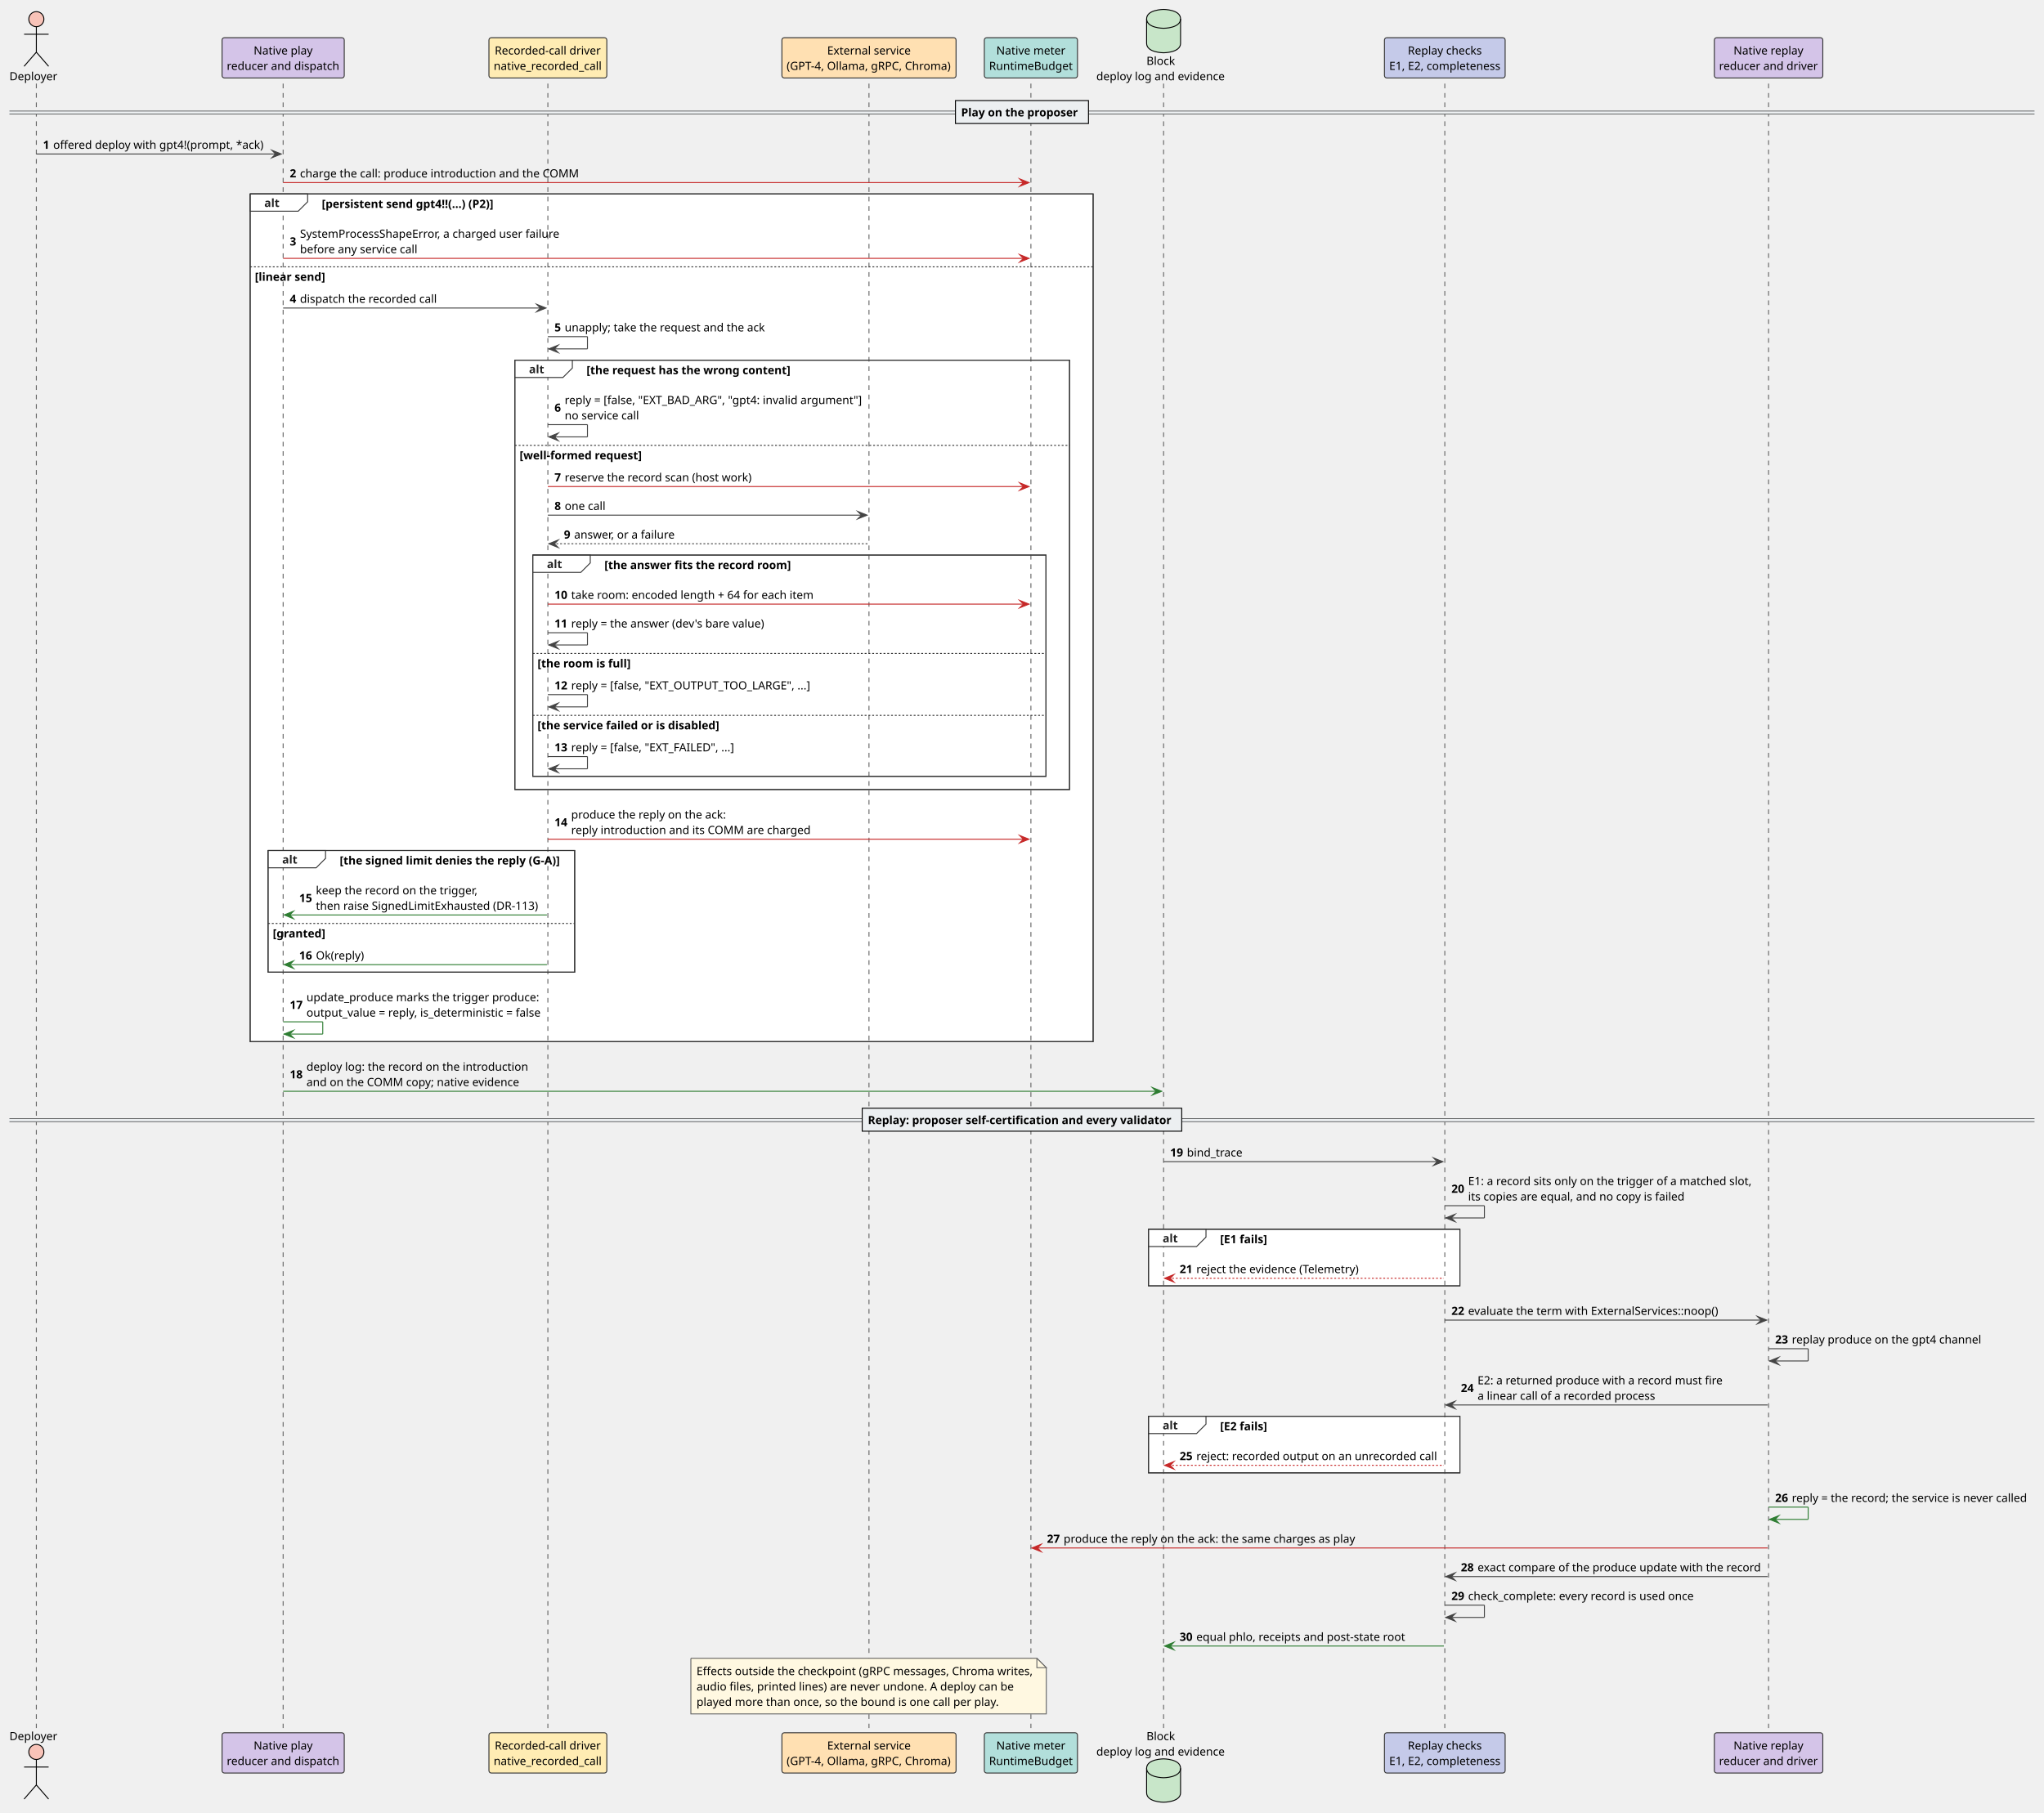
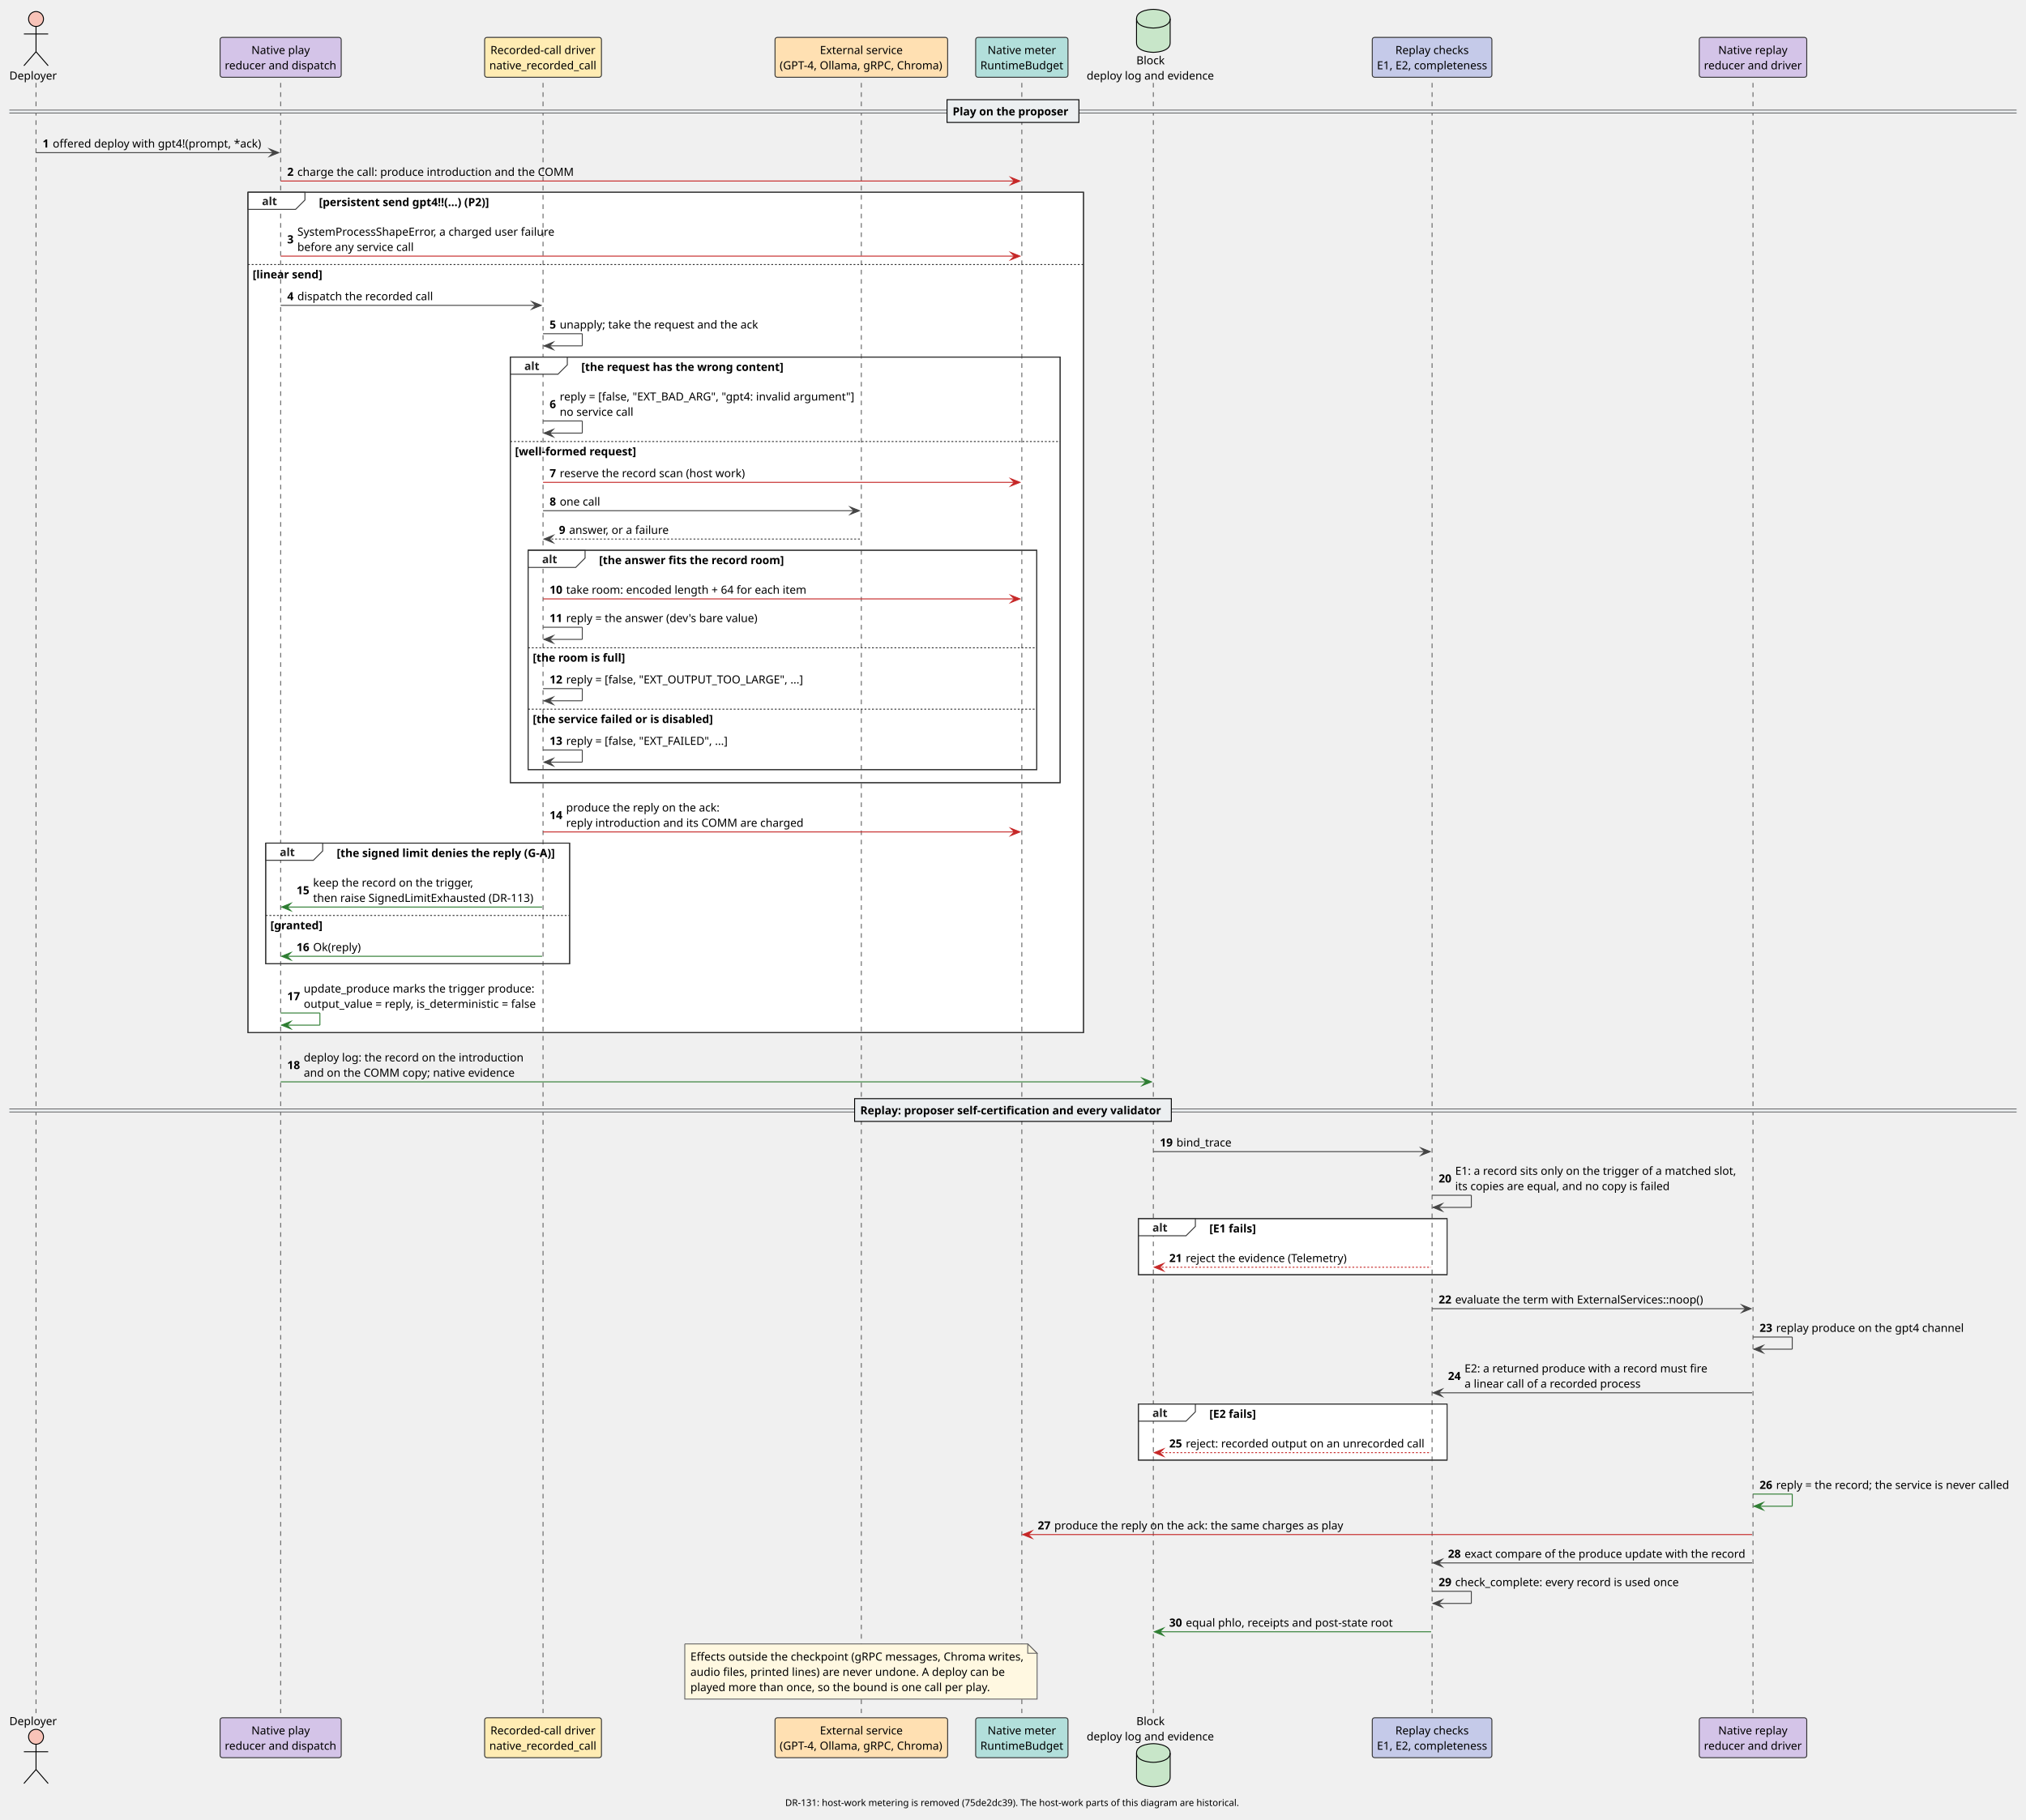
- <svg xmlns="http://www.w3.org/2000/svg" version="1.1" data-diagram-type="SEQUENCE" style="width:2168px;height:1923px;background:#FFFFFF;" width="2168px" height="1923px" viewBox="0 0 2168 1923" zoomAndPan="magnify" preserveAspectRatio="none" contentStyleType="text/css">
+ <svg xmlns="http://www.w3.org/2000/svg" version="1.1" data-diagram-type="SEQUENCE" style="width:2168px;height:1947px;background:#FFFFFF;" width="2168px" height="1947px" viewBox="0 0 2168 1947" zoomAndPan="magnify" preserveAspectRatio="none" contentStyleType="text/css">
  <defs />
  <g font-family="sans-serif" lengthAdjust="spacing">
    <rect x="265.328" y="205.721" width="894.113" height="899.356" fill="#FFF" style="stroke:#FFF;stroke-width:1;" />
    <rect x="265.328" y="205.721" width="894.113" height="899.356" fill="none" style="stroke:#333;stroke-width:1;" />
    <rect x="546.106" y="382.129" width="588.335" height="455.506" fill="#FFF" style="stroke:#FFF;stroke-width:1;" />
    <rect x="546.106" y="382.129" width="588.335" height="455.506" fill="none" style="stroke:#333;stroke-width:1;" />
    <rect x="565.106" y="588.882" width="544.335" height="234.753" fill="#FFF" style="stroke:#FFF;stroke-width:1;" />
    <rect x="565.106" y="588.882" width="544.335" height="234.753" fill="none" style="stroke:#333;stroke-width:1;" />
    <rect x="284.328" y="902.323" width="325.218" height="129.065" fill="#FFF" style="stroke:#FFF;stroke-width:1;" />
    <rect x="284.328" y="902.323" width="325.218" height="129.065" fill="none" style="stroke:#333;stroke-width:1;" />
    <rect x="1218.176" y="1304.141" width="330.278" height="60.032" fill="#FFF" style="stroke:#FFF;stroke-width:1;" />
    <rect x="1218.176" y="1304.141" width="330.278" height="60.032" fill="none" style="stroke:#333;stroke-width:1;" />
    <rect x="1218.176" y="1502.55" width="330.278" height="60.032" fill="#FFF" style="stroke:#FFF;stroke-width:1;" />
    <rect x="1218.176" y="1502.55" width="330.278" height="60.032" fill="none" style="stroke:#333;stroke-width:1;" />
    <g>
      <rect x="35.054" y="88.688" width="8" height="1744.647" fill="#000" fill-opacity="0" />
      <line x1="38.554" y1="88.688" x2="38.554" y2="1833.335" style="stroke:#666;stroke-width:1;stroke-dasharray:5,5;" />
    </g>
    <g>
      <rect x="296.828" y="88.688" width="8" height="1744.647" fill="#000" fill-opacity="0" />
      <line x1="300.328" y1="88.688" x2="300.328" y2="1833.335" style="stroke:#666;stroke-width:1;stroke-dasharray:5,5;" />
    </g>
    <g>
      <rect x="577.606" y="88.688" width="8" height="1744.647" fill="#000" fill-opacity="0" />
      <line x1="581.106" y1="88.688" x2="581.106" y2="1833.335" style="stroke:#666;stroke-width:1;stroke-dasharray:5,5;" />
    </g>
    <g>
      <rect x="918.192" y="88.688" width="8" height="1744.647" fill="#000" fill-opacity="0" />
      <line x1="921.692" y1="88.688" x2="921.692" y2="1833.335" style="stroke:#666;stroke-width:1;stroke-dasharray:5,5;" />
    </g>
    <g>
      <rect x="1089.941" y="88.688" width="8" height="1744.647" fill="#000" fill-opacity="0" />
      <line x1="1093.441" y1="88.688" x2="1093.441" y2="1833.335" style="stroke:#666;stroke-width:1;stroke-dasharray:5,5;" />
    </g>
    <g>
      <rect x="1230.676" y="88.688" width="8" height="1744.647" fill="#000" fill-opacity="0" />
      <line x1="1234.176" y1="88.688" x2="1234.176" y2="1833.335" style="stroke:#666;stroke-width:1;stroke-dasharray:5,5;" />
    </g>
    <g>
      <rect x="1528.954" y="88.688" width="8" height="1744.647" fill="#000" fill-opacity="0" />
      <line x1="1532.454" y1="88.688" x2="1532.454" y2="1833.335" style="stroke:#666;stroke-width:1;stroke-dasharray:5,5;" />
    </g>
    <g>
      <rect x="1872.364" y="88.688" width="8" height="1744.647" fill="#000" fill-opacity="0" />
      <line x1="1875.864" y1="88.688" x2="1875.864" y2="1833.335" style="stroke:#666;stroke-width:1;stroke-dasharray:5,5;" />
    </g>
    <text x="10" y="85.172" fill="#000" font-size="12" textLength="51.108" font-family="'sans-serif'">Deployer</text>
    <ellipse cx="38.554" cy="20.344" rx="8" ry="8" fill="#F8C3B8" style="stroke:#000;stroke-width:1;" />
    <path d="M38.554,28.344 L38.554,55.344 M25.554,36.344 L51.554,36.344 M38.554,55.344 L25.554,70.344 M38.554,55.344 L51.554,70.344" style="stroke:#000;stroke-width:1;" fill="none" />
    <rect x="235.519" y="40" width="129.617" height="42.688" fill="#D4C4E8" style="stroke:#333;stroke-width:1;" rx="2.5" ry="2.5" />
    <text x="269.032" y="57.828" fill="#000" font-size="12" textLength="62.592" font-family="'sans-serif'">Native play</text>
    <text x="240.519" y="74.172" fill="#000" font-size="12" textLength="119.617" font-family="'sans-serif'">reducer and dispatch</text>
    <rect x="518.601" y="40" width="125.009" height="42.688" fill="#FFECB3" style="stroke:#333;stroke-width:1;" rx="2.5" ry="2.5" />
    <text x="524.777" y="57.828" fill="#000" font-size="12" textLength="112.657" font-family="'sans-serif'">Recorded-call driver</text>
    <text x="523.601" y="74.172" fill="#000" font-size="12" textLength="115.009" font-family="'sans-serif'">native_recorded_call</text>
    <rect x="829.337" y="40" width="184.709" height="42.688" fill="#FFE0B2" style="stroke:#333;stroke-width:1;" rx="2.5" ry="2.5" />
    <text x="877.376" y="57.828" fill="#000" font-size="12" textLength="88.633" font-family="'sans-serif'">External service</text>
    <text x="834.337" y="74.172" fill="#000" font-size="12" textLength="174.709" font-family="'sans-serif'">(GPT-4, Ollama, gRPC, Chroma)</text>
    <rect x="1044.047" y="40" width="98.789" height="42.688" fill="#B2DFDB" style="stroke:#333;stroke-width:1;" rx="2.5" ry="2.5" />
    <text x="1056.787" y="57.828" fill="#000" font-size="12" textLength="73.309" font-family="'sans-serif'">Native meter</text>
    <text x="1049.047" y="74.172" fill="#000" font-size="12" textLength="88.789" font-family="'sans-serif'">RuntimeBudget</text>
    <text x="1216.014" y="68.828" fill="#000" font-size="12" textLength="30.324" font-family="'sans-serif'">Block</text>
    <text x="1162.835" y="85.172" fill="#000" font-size="12" textLength="136.681" font-family="'sans-serif'">deploy log and evidence</text>
    <path d="M1216.176,20 C1216.176,10 1234.176,10 1234.176,10 C1234.176,10 1252.176,10 1252.176,20 L1252.176,46 C1252.176,56 1234.176,56 1234.176,56 C1234.176,56 1216.176,56 1216.176,46 L1216.176,20" style="stroke:#000;stroke-width:1;" fill="#C8E6C9" />
    <path d="M1216.176,20 C1216.176,30 1234.176,30 1234.176,30 C1234.176,30 1252.176,30 1252.176,20" style="stroke:#000;stroke-width:1;" fill="none" />
    <rect x="1468.449" y="40" width="128.009" height="42.688" fill="#C5CAE9" style="stroke:#333;stroke-width:1;" rx="2.5" ry="2.5" />
    <text x="1493.183" y="57.828" fill="#000" font-size="12" textLength="78.541" font-family="'sans-serif'">Replay checks</text>
    <text x="1473.449" y="74.172" fill="#000" font-size="12" textLength="118.009" font-family="'sans-serif'">E1, E2, completeness</text>
    <rect x="1818.352" y="40" width="115.025" height="42.688" fill="#D4C4E8" style="stroke:#333;stroke-width:1;" rx="2.5" ry="2.5" />
    <text x="1838.706" y="57.828" fill="#000" font-size="12" textLength="74.317" font-family="'sans-serif'">Native replay</text>
    <text x="1823.352" y="74.172" fill="#000" font-size="12" textLength="105.025" font-family="'sans-serif'">reducer and driver</text>
    <text x="10" y="1846.163" fill="#000" font-size="12" textLength="51.108" font-family="'sans-serif'">Deployer</text>
    <ellipse cx="38.554" cy="1858.679" rx="8" ry="8" fill="#F8C3B8" style="stroke:#000;stroke-width:1;" />
    <path d="M38.554,1866.679 L38.554,1893.679 M25.554,1874.679 L51.554,1874.679 M38.554,1893.679 L25.554,1908.679 M38.554,1893.679 L51.554,1908.679" style="stroke:#000;stroke-width:1;" fill="none" />
    <rect x="235.519" y="1838.335" width="129.617" height="42.688" fill="#D4C4E8" style="stroke:#333;stroke-width:1;" rx="2.5" ry="2.5" />
    <text x="269.032" y="1856.163" fill="#000" font-size="12" textLength="62.592" font-family="'sans-serif'">Native play</text>
    <text x="240.519" y="1872.507" fill="#000" font-size="12" textLength="119.617" font-family="'sans-serif'">reducer and dispatch</text>
    <rect x="518.601" y="1838.335" width="125.009" height="42.688" fill="#FFECB3" style="stroke:#333;stroke-width:1;" rx="2.5" ry="2.5" />
    <text x="524.777" y="1856.163" fill="#000" font-size="12" textLength="112.657" font-family="'sans-serif'">Recorded-call driver</text>
    <text x="523.601" y="1872.507" fill="#000" font-size="12" textLength="115.009" font-family="'sans-serif'">native_recorded_call</text>
    <rect x="829.337" y="1838.335" width="184.709" height="42.688" fill="#FFE0B2" style="stroke:#333;stroke-width:1;" rx="2.5" ry="2.5" />
    <text x="877.376" y="1856.163" fill="#000" font-size="12" textLength="88.633" font-family="'sans-serif'">External service</text>
    <text x="834.337" y="1872.507" fill="#000" font-size="12" textLength="174.709" font-family="'sans-serif'">(GPT-4, Ollama, gRPC, Chroma)</text>
    <rect x="1044.047" y="1838.335" width="98.789" height="42.688" fill="#B2DFDB" style="stroke:#333;stroke-width:1;" rx="2.5" ry="2.5" />
    <text x="1056.787" y="1856.163" fill="#000" font-size="12" textLength="73.309" font-family="'sans-serif'">Native meter</text>
    <text x="1049.047" y="1872.507" fill="#000" font-size="12" textLength="88.789" font-family="'sans-serif'">RuntimeBudget</text>
    <text x="1216.014" y="1846.163" fill="#000" font-size="12" textLength="30.324" font-family="'sans-serif'">Block</text>
    <text x="1162.835" y="1862.507" fill="#000" font-size="12" textLength="136.681" font-family="'sans-serif'">deploy log and evidence</text>
    <path d="M1216.176,1876.023 C1216.176,1866.023 1234.176,1866.023 1234.176,1866.023 C1234.176,1866.023 1252.176,1866.023 1252.176,1876.023 L1252.176,1902.023 C1252.176,1912.023 1234.176,1912.023 1234.176,1912.023 C1234.176,1912.023 1216.176,1912.023 1216.176,1902.023 L1216.176,1876.023" style="stroke:#000;stroke-width:1;" fill="#C8E6C9" />
    <path d="M1216.176,1876.023 C1216.176,1886.023 1234.176,1886.023 1234.176,1886.023 C1234.176,1886.023 1252.176,1886.023 1252.176,1876.023" style="stroke:#000;stroke-width:1;" fill="none" />
    <rect x="1468.449" y="1838.335" width="128.009" height="42.688" fill="#C5CAE9" style="stroke:#333;stroke-width:1;" rx="2.5" ry="2.5" />
    <text x="1493.183" y="1856.163" fill="#000" font-size="12" textLength="78.541" font-family="'sans-serif'">Replay checks</text>
    <text x="1473.449" y="1872.507" fill="#000" font-size="12" textLength="118.009" font-family="'sans-serif'">E1, E2, completeness</text>
    <rect x="1818.352" y="1838.335" width="115.025" height="42.688" fill="#D4C4E8" style="stroke:#333;stroke-width:1;" rx="2.5" ry="2.5" />
    <text x="1838.706" y="1856.163" fill="#000" font-size="12" textLength="74.317" font-family="'sans-serif'">Native replay</text>
    <text x="1823.352" y="1872.507" fill="#000" font-size="12" textLength="105.025" font-family="'sans-serif'">reducer and driver</text>
    <rect x="10" y="117.86" width="2147.938" height="3" fill="#ECEFF1" style="stroke:#ECEFF1;stroke-width:1;" />
    <line x1="10" y1="117.86" x2="2157.938" y2="117.86" style="stroke:#000;stroke-width:0.5;" />
    <line x1="10" y1="120.86" x2="2157.938" y2="120.86" style="stroke:#000;stroke-width:0.5;" />
    <rect x="1013.416" y="106.688" width="141.105" height="24.344" fill="#ECEFF1" style="stroke:#000;stroke-width:1;" />
    <text x="1019.416" y="123.516" fill="#000" font-size="12" textLength="123.985" font-weight="700" font-family="'sans-serif'">Play on the proposer</text>
    <polygon points="288.328,159.376,298.328,163.376,288.328,167.376,292.328,163.376" fill="#444" style="stroke:#444;stroke-width:1;stroke-linejoin:miter;stroke-miterlimit:10;" />
    <line x1="38.554" y1="163.376" x2="294.328" y2="163.376" style="stroke:#444;stroke-width:1;" />
    <text x="45.554" y="157.86" fill="#000" font-size="12" font-weight="700" font-family="'sans-serif'">1</text>
    <text x="56.418" y="157.86" fill="#000" font-size="12" textLength="226.91" font-family="'sans-serif'">offered deploy with  gpt4!(prompt, *ack)</text>
    <polygon points="1081.441,189.721,1091.441,193.721,1081.441,197.721,1085.441,193.721" fill="#C62828" style="stroke:#C62828;stroke-width:1;stroke-linejoin:miter;stroke-miterlimit:10;" />
    <line x1="300.328" y1="193.721" x2="1087.441" y2="193.721" style="stroke:#C62828;stroke-width:1;" />
    <text x="307.328" y="188.205" fill="#000" font-size="12" font-weight="700" font-family="'sans-serif'">2</text>
    <text x="318.192" y="188.205" fill="#000" font-size="12" textLength="296.678" font-family="'sans-serif'">charge the call: produce introduction and the COMM</text>
    <path d="M265.328,205.721 L326.3,205.721 L326.3,214.065 L316.3,224.065 L265.328,224.065 L265.328,205.721" style="stroke:#333;stroke-width:1;" fill="#FFF" />
    <rect x="265.328" y="205.721" width="894.113" height="899.356" fill="none" style="stroke:#333;stroke-width:1;" />
    <text x="280.328" y="219.549" fill="#222" font-size="12" textLength="15.972" font-weight="700" font-family="'sans-serif'">alt</text>
    <text x="341.3" y="220.549" fill="#000" font-size="12" textLength="187.957" font-weight="700" font-family="'sans-serif'">[persistent send  gpt4!!(...)  (P2)]</text>
    <polygon points="1081.441,270.097,1091.441,274.097,1081.441,278.097,1085.441,274.097" fill="#C62828" style="stroke:#C62828;stroke-width:1;stroke-linejoin:miter;stroke-miterlimit:10;" />
    <line x1="300.328" y1="274.097" x2="1087.441" y2="274.097" style="stroke:#C62828;stroke-width:1;" />
    <text x="307.328" y="260.409" fill="#000" font-size="12" font-weight="700" font-family="'sans-serif'">3</text>
    <text x="318.192" y="252.237" fill="#000" font-size="12" textLength="277.862" font-family="'sans-serif'">SystemProcessShapeError, a charged user failure</text>
    <text x="318.192" y="268.581" fill="#000" font-size="12" textLength="124.765" font-family="'sans-serif'">before any service call</text>
    <line x1="265.328" y1="283.097" x2="1159.441" y2="283.097" style="stroke:#333;stroke-width:1;stroke-dasharray:2,2;" />
    <text x="270.328" y="297.925" fill="#000" font-size="12" textLength="74.317" font-weight="700" font-family="'sans-serif'">[linear send]</text>
    <polygon points="569.106,322.785,579.106,326.785,569.106,330.785,573.106,326.785" fill="#444" style="stroke:#444;stroke-width:1;stroke-linejoin:miter;stroke-miterlimit:10;" />
    <line x1="300.328" y1="326.785" x2="575.106" y2="326.785" style="stroke:#444;stroke-width:1;" />
    <text x="307.328" y="321.269" fill="#000" font-size="12" font-weight="700" font-family="'sans-serif'">4</text>
    <text x="318.192" y="321.269" fill="#000" font-size="12" textLength="145.633" font-family="'sans-serif'">dispatch the recorded call</text>
    <line x1="581.106" y1="357.129" x2="623.106" y2="357.129" style="stroke:#444;stroke-width:1;" />
    <line x1="623.106" y1="357.129" x2="623.106" y2="370.129" style="stroke:#444;stroke-width:1;" />
    <line x1="582.106" y1="370.129" x2="623.106" y2="370.129" style="stroke:#444;stroke-width:1;" />
    <polygon points="592.106,366.129,582.106,370.129,592.106,374.129,588.106,370.129" fill="#444" style="stroke:#444;stroke-width:1;stroke-linejoin:miter;stroke-miterlimit:10;" />
    <text x="588.106" y="351.613" fill="#000" font-size="12" font-weight="700" font-family="'sans-serif'">5</text>
    <text x="598.97" y="351.613" fill="#000" font-size="12" textLength="212.545" font-family="'sans-serif'">unapply; take the request and the ack</text>
    <path d="M546.106,382.129 L607.078,382.129 L607.078,390.473 L597.078,400.473 L546.106,400.473 L546.106,382.129" style="stroke:#333;stroke-width:1;" fill="#FFF" />
    <rect x="546.106" y="382.129" width="588.335" height="455.506" fill="none" style="stroke:#333;stroke-width:1;" />
    <text x="561.106" y="395.957" fill="#222" font-size="12" textLength="15.972" font-weight="700" font-family="'sans-serif'">alt</text>
    <text x="622.078" y="396.957" fill="#000" font-size="12" textLength="216.602" font-weight="700" font-family="'sans-serif'">[the request has the wrong content]</text>
    <line x1="581.106" y1="450.506" x2="623.106" y2="450.506" style="stroke:#444;stroke-width:1;" />
    <line x1="623.106" y1="450.506" x2="623.106" y2="463.506" style="stroke:#444;stroke-width:1;" />
    <line x1="582.106" y1="463.506" x2="623.106" y2="463.506" style="stroke:#444;stroke-width:1;" />
    <polygon points="592.106,459.506,582.106,463.506,592.106,467.506,588.106,463.506" fill="#444" style="stroke:#444;stroke-width:1;stroke-linejoin:miter;stroke-miterlimit:10;" />
    <text x="588.106" y="436.818" fill="#000" font-size="12" font-weight="700" font-family="'sans-serif'">6</text>
    <text x="598.97" y="428.646" fill="#000" font-size="12" textLength="315.722" font-family="'sans-serif'">reply = [false, "EXT_BAD_ARG", "gpt4: invalid argument"]</text>
    <text x="598.97" y="444.99" fill="#000" font-size="12" textLength="78.793" font-family="'sans-serif'">no service call</text>
    <line x1="546.106" y1="472.506" x2="1134.441" y2="472.506" style="stroke:#333;stroke-width:1;stroke-dasharray:2,2;" />
    <text x="551.106" y="487.334" fill="#000" font-size="12" textLength="129.757" font-weight="700" font-family="'sans-serif'">[well-formed request]</text>
    <polygon points="1081.441,512.194,1091.441,516.194,1081.441,520.194,1085.441,516.194" fill="#C62828" style="stroke:#C62828;stroke-width:1;stroke-linejoin:miter;stroke-miterlimit:10;" />
    <line x1="581.106" y1="516.194" x2="1087.441" y2="516.194" style="stroke:#C62828;stroke-width:1;" />
    <text x="588.106" y="510.678" fill="#000" font-size="12" font-weight="700" font-family="'sans-serif'">7</text>
    <text x="598.97" y="510.678" fill="#000" font-size="12" textLength="198.925" font-family="'sans-serif'">reserve the record scan (host work)</text>
    <polygon points="909.692,542.538,919.692,546.538,909.692,550.538,913.692,546.538" fill="#444" style="stroke:#444;stroke-width:1;stroke-linejoin:miter;stroke-miterlimit:10;" />
    <line x1="581.106" y1="546.538" x2="915.692" y2="546.538" style="stroke:#444;stroke-width:1;" />
    <text x="588.106" y="541.022" fill="#000" font-size="12" font-weight="700" font-family="'sans-serif'">8</text>
    <text x="598.97" y="541.022" fill="#000" font-size="12" textLength="43.248" font-family="'sans-serif'">one call</text>
    <polygon points="592.106,572.882,582.106,576.882,592.106,580.882,588.106,576.882" fill="#444" style="stroke:#444;stroke-width:1;stroke-linejoin:miter;stroke-miterlimit:10;" />
    <line x1="586.106" y1="576.882" x2="920.692" y2="576.882" style="stroke:#444;stroke-width:1;stroke-dasharray:2,2;" />
    <text x="598.106" y="571.366" fill="#000" font-size="12" font-weight="700" font-family="'sans-serif'">9</text>
    <text x="608.97" y="571.366" fill="#000" font-size="12" textLength="108.769" font-family="'sans-serif'">answer, or a failure</text>
    <path d="M565.106,588.882 L626.078,588.882 L626.078,597.226 L616.078,607.226 L565.106,607.226 L565.106,588.882" style="stroke:#333;stroke-width:1;" fill="#FFF" />
    <rect x="565.106" y="588.882" width="544.335" height="234.753" fill="none" style="stroke:#333;stroke-width:1;" />
    <text x="580.106" y="602.71" fill="#222" font-size="12" textLength="15.972" font-weight="700" font-family="'sans-serif'">alt</text>
    <text x="641.078" y="603.71" fill="#000" font-size="12" textLength="198.397" font-weight="700" font-family="'sans-serif'">[the answer fits the record room]</text>
    <polygon points="1081.441,636.915,1091.441,640.915,1081.441,644.915,1085.441,640.915" fill="#C62828" style="stroke:#C62828;stroke-width:1;stroke-linejoin:miter;stroke-miterlimit:10;" />
    <line x1="581.106" y1="640.915" x2="1087.441" y2="640.915" style="stroke:#C62828;stroke-width:1;" />
    <text x="588.106" y="635.399" fill="#000" font-size="12" textLength="13.728" font-weight="700" font-family="'sans-serif'">10</text>
    <text x="605.834" y="635.399" fill="#000" font-size="12" textLength="257.282" font-family="'sans-serif'">take room: encoded length + 64 for each item</text>
    <line x1="581.106" y1="671.259" x2="623.106" y2="671.259" style="stroke:#444;stroke-width:1;" />
    <line x1="623.106" y1="671.259" x2="623.106" y2="684.259" style="stroke:#444;stroke-width:1;" />
    <line x1="582.106" y1="684.259" x2="623.106" y2="684.259" style="stroke:#444;stroke-width:1;" />
    <polygon points="592.106,680.259,582.106,684.259,592.106,688.259,588.106,684.259" fill="#444" style="stroke:#444;stroke-width:1;stroke-linejoin:miter;stroke-miterlimit:10;" />
    <text x="588.106" y="665.743" fill="#000" font-size="12" textLength="13.728" font-weight="700" font-family="'sans-serif'">11</text>
    <text x="605.834" y="665.743" fill="#000" font-size="12" textLength="205.309" font-family="'sans-serif'">reply = the answer (dev's bare value)</text>
    <line x1="565.106" y1="693.259" x2="1109.441" y2="693.259" style="stroke:#333;stroke-width:1;stroke-dasharray:2,2;" />
    <text x="570.106" y="708.087" fill="#000" font-size="12" textLength="98.749" font-weight="700" font-family="'sans-serif'">[the room is full]</text>
    <line x1="581.106" y1="736.947" x2="623.106" y2="736.947" style="stroke:#444;stroke-width:1;" />
    <line x1="623.106" y1="736.947" x2="623.106" y2="749.947" style="stroke:#444;stroke-width:1;" />
    <line x1="582.106" y1="749.947" x2="623.106" y2="749.947" style="stroke:#444;stroke-width:1;" />
    <polygon points="592.106,745.947,582.106,749.947,592.106,753.947,588.106,749.947" fill="#444" style="stroke:#444;stroke-width:1;stroke-linejoin:miter;stroke-miterlimit:10;" />
    <text x="588.106" y="731.431" fill="#000" font-size="12" textLength="13.728" font-weight="700" font-family="'sans-serif'">12</text>
    <text x="605.834" y="731.431" fill="#000" font-size="12" textLength="254.03" font-family="'sans-serif'">reply = [false, "EXT_OUTPUT_TOO_LARGE", ...]</text>
    <line x1="565.106" y1="758.947" x2="1109.441" y2="758.947" style="stroke:#333;stroke-width:1;stroke-dasharray:2,2;" />
    <text x="570.106" y="773.775" fill="#000" font-size="12" textLength="192.577" font-weight="700" font-family="'sans-serif'">[the service failed or is disabled]</text>
    <line x1="581.106" y1="802.635" x2="623.106" y2="802.635" style="stroke:#444;stroke-width:1;" />
    <line x1="623.106" y1="802.635" x2="623.106" y2="815.635" style="stroke:#444;stroke-width:1;" />
    <line x1="582.106" y1="815.635" x2="623.106" y2="815.635" style="stroke:#444;stroke-width:1;" />
    <polygon points="592.106,811.635,582.106,815.635,592.106,819.635,588.106,815.635" fill="#444" style="stroke:#444;stroke-width:1;stroke-linejoin:miter;stroke-miterlimit:10;" />
    <text x="588.106" y="797.119" fill="#000" font-size="12" textLength="13.728" font-weight="700" font-family="'sans-serif'">13</text>
    <text x="605.834" y="797.119" fill="#000" font-size="12" textLength="173.293" font-family="'sans-serif'">reply = [false, "EXT_FAILED", ...]</text>
    <polygon points="1081.441,886.323,1091.441,890.323,1081.441,894.323,1085.441,890.323" fill="#C62828" style="stroke:#C62828;stroke-width:1;stroke-linejoin:miter;stroke-miterlimit:10;" />
    <line x1="581.106" y1="890.323" x2="1087.441" y2="890.323" style="stroke:#C62828;stroke-width:1;" />
    <text x="588.106" y="876.635" fill="#000" font-size="12" textLength="13.728" font-weight="700" font-family="'sans-serif'">14</text>
    <text x="605.834" y="868.463" fill="#000" font-size="12" textLength="164.665" font-family="'sans-serif'">produce the reply on the ack:</text>
    <text x="605.834" y="884.807" fill="#000" font-size="12" textLength="255.038" font-family="'sans-serif'">reply introduction and its COMM are charged</text>
    <path d="M284.328,902.323 L345.3,902.323 L345.3,910.668 L335.3,920.668 L284.328,920.668 L284.328,902.323" style="stroke:#333;stroke-width:1;" fill="#FFF" />
    <rect x="284.328" y="902.323" width="325.218" height="129.065" fill="none" style="stroke:#333;stroke-width:1;" />
    <text x="299.328" y="916.152" fill="#222" font-size="12" textLength="15.972" font-weight="700" font-family="'sans-serif'">alt</text>
    <text x="360.3" y="917.152" fill="#000" font-size="12" textLength="233.246" font-weight="700" font-family="'sans-serif'">[the signed limit denies the reply (G-A)]</text>
    <polygon points="311.328,966.7,301.328,970.7,311.328,974.7,307.328,970.7" fill="#2E7D32" style="stroke:#2E7D32;stroke-width:1;stroke-linejoin:miter;stroke-miterlimit:10;" />
    <line x1="305.328" y1="970.7" x2="580.106" y2="970.7" style="stroke:#2E7D32;stroke-width:1;" />
    <text x="317.328" y="957.012" fill="#000" font-size="12" textLength="13.728" font-weight="700" font-family="'sans-serif'">15</text>
    <text x="335.056" y="948.84" fill="#000" font-size="12" textLength="173.797" font-family="'sans-serif'">keep the record on the trigger,</text>
    <text x="335.056" y="965.184" fill="#000" font-size="12" textLength="235.946" font-family="'sans-serif'">then raise SignedLimitExhausted (DR-113)</text>
    <line x1="284.328" y1="979.7" x2="609.546" y2="979.7" style="stroke:#333;stroke-width:1;stroke-dasharray:2,2;" />
    <text x="289.328" y="994.528" fill="#000" font-size="12" textLength="55.836" font-weight="700" font-family="'sans-serif'">[granted]</text>
    <polygon points="311.328,1019.388,301.328,1023.388,311.328,1027.388,307.328,1023.388" fill="#2E7D32" style="stroke:#2E7D32;stroke-width:1;stroke-linejoin:miter;stroke-miterlimit:10;" />
    <line x1="305.328" y1="1023.388" x2="580.106" y2="1023.388" style="stroke:#2E7D32;stroke-width:1;" />
    <text x="317.328" y="1017.872" fill="#000" font-size="12" textLength="13.728" font-weight="700" font-family="'sans-serif'">16</text>
    <text x="335.056" y="1017.872" fill="#000" font-size="12" textLength="51.3" font-family="'sans-serif'">Ok(reply)</text>
    <line x1="300.328" y1="1084.076" x2="342.328" y2="1084.076" style="stroke:#2E7D32;stroke-width:1;" />
    <line x1="342.328" y1="1084.076" x2="342.328" y2="1097.076" style="stroke:#2E7D32;stroke-width:1;" />
    <line x1="301.328" y1="1097.076" x2="342.328" y2="1097.076" style="stroke:#2E7D32;stroke-width:1;" />
    <polygon points="311.328,1093.076,301.328,1097.076,311.328,1101.076,307.328,1097.076" fill="#2E7D32" style="stroke:#2E7D32;stroke-width:1;stroke-linejoin:miter;stroke-miterlimit:10;" />
    <text x="307.328" y="1070.388" fill="#000" font-size="12" textLength="13.728" font-weight="700" font-family="'sans-serif'">17</text>
    <text x="325.056" y="1062.216" fill="#000" font-size="12" textLength="247.322" font-family="'sans-serif'">update_produce marks the trigger produce:</text>
    <text x="325.056" y="1078.56" fill="#000" font-size="12" textLength="249.05" font-family="'sans-serif'">output_value = reply, is_deterministic = false</text>
    <polygon points="1222.176,1153.765,1232.176,1157.765,1222.176,1161.765,1226.176,1157.765" fill="#2E7D32" style="stroke:#2E7D32;stroke-width:1;stroke-linejoin:miter;stroke-miterlimit:10;" />
    <line x1="300.328" y1="1157.765" x2="1228.176" y2="1157.765" style="stroke:#2E7D32;stroke-width:1;" />
    <text x="307.328" y="1144.076" fill="#000" font-size="12" textLength="13.728" font-weight="700" font-family="'sans-serif'">18</text>
    <text x="325.056" y="1135.904" fill="#000" font-size="12" textLength="236.186" font-family="'sans-serif'">deploy log: the record on the introduction</text>
    <text x="325.056" y="1152.249" fill="#000" font-size="12" textLength="226.394" font-family="'sans-serif'">and on the COMM copy; native evidence</text>
    <rect x="10" y="1186.937" width="2147.938" height="3" fill="#ECEFF1" style="stroke:#ECEFF1;stroke-width:1;" />
    <line x1="10" y1="1186.937" x2="2157.938" y2="1186.937" style="stroke:#000;stroke-width:0.5;" />
    <line x1="10" y1="1189.937" x2="2157.938" y2="1189.937" style="stroke:#000;stroke-width:0.5;" />
    <rect x="914.518" y="1175.765" width="338.902" height="24.344" fill="#ECEFF1" style="stroke:#000;stroke-width:1;" />
    <text x="920.518" y="1192.593" fill="#000" font-size="12" textLength="321.782" font-weight="700" font-family="'sans-serif'">Replay: proposer self-certification and every validator</text>
    <polygon points="1520.454,1228.453,1530.454,1232.453,1520.454,1236.453,1524.454,1232.453" fill="#444" style="stroke:#444;stroke-width:1;stroke-linejoin:miter;stroke-miterlimit:10;" />
    <line x1="1234.176" y1="1232.453" x2="1526.454" y2="1232.453" style="stroke:#444;stroke-width:1;" />
    <text x="1241.176" y="1226.937" fill="#000" font-size="12" textLength="13.728" font-weight="700" font-family="'sans-serif'">19</text>
    <text x="1258.904" y="1226.937" fill="#000" font-size="12" textLength="59.148" font-family="'sans-serif'">bind_trace</text>
    <line x1="1532.454" y1="1279.141" x2="1574.454" y2="1279.141" style="stroke:#444;stroke-width:1;" />
    <line x1="1574.454" y1="1279.141" x2="1574.454" y2="1292.141" style="stroke:#444;stroke-width:1;" />
    <line x1="1533.454" y1="1292.141" x2="1574.454" y2="1292.141" style="stroke:#444;stroke-width:1;" />
    <polygon points="1543.454,1288.141,1533.454,1292.141,1543.454,1296.141,1539.454,1292.141" fill="#444" style="stroke:#444;stroke-width:1;stroke-linejoin:miter;stroke-miterlimit:10;" />
    <text x="1539.454" y="1265.453" fill="#000" font-size="12" textLength="13.728" font-weight="700" font-family="'sans-serif'">20</text>
    <text x="1557.182" y="1257.281" fill="#000" font-size="12" textLength="301.142" font-family="'sans-serif'">E1: a record sits only on the trigger of a matched slot,</text>
    <text x="1557.182" y="1273.625" fill="#000" font-size="12" textLength="229.982" font-family="'sans-serif'">its copies are equal, and no copy is failed</text>
    <path d="M1218.176,1304.141 L1279.148,1304.141 L1279.148,1312.485 L1269.148,1322.485 L1218.176,1322.485 L1218.176,1304.141" style="stroke:#333;stroke-width:1;" fill="#FFF" />
    <rect x="1218.176" y="1304.141" width="330.278" height="60.032" fill="none" style="stroke:#333;stroke-width:1;" />
    <text x="1233.176" y="1317.969" fill="#222" font-size="12" textLength="15.972" font-weight="700" font-family="'sans-serif'">alt</text>
    <text x="1294.148" y="1318.969" fill="#000" font-size="12" textLength="49.668" font-weight="700" font-family="'sans-serif'">[E1 fails]</text>
    <polygon points="1245.176,1352.173,1235.176,1356.173,1245.176,1360.173,1241.176,1356.173" fill="#C62828" style="stroke:#C62828;stroke-width:1;stroke-linejoin:miter;stroke-miterlimit:10;" />
    <line x1="1239.176" y1="1356.173" x2="1531.454" y2="1356.173" style="stroke:#C62828;stroke-width:1;stroke-dasharray:2,2;" />
    <text x="1251.176" y="1350.657" fill="#000" font-size="12" textLength="13.728" font-weight="700" font-family="'sans-serif'">21</text>
    <text x="1268.904" y="1350.657" fill="#000" font-size="12" textLength="173.509" font-family="'sans-serif'">reject the evidence (Telemetry)</text>
    <polygon points="1863.864,1396.517,1873.864,1400.517,1863.864,1404.517,1867.864,1400.517" fill="#444" style="stroke:#444;stroke-width:1;stroke-linejoin:miter;stroke-miterlimit:10;" />
    <line x1="1532.454" y1="1400.517" x2="1869.864" y2="1400.517" style="stroke:#444;stroke-width:1;" />
    <text x="1539.454" y="1395.001" fill="#000" font-size="12" textLength="13.728" font-weight="700" font-family="'sans-serif'">22</text>
    <text x="1557.182" y="1395.001" fill="#000" font-size="12" textLength="265.538" font-family="'sans-serif'">evaluate the term with ExternalServices::noop()</text>
    <line x1="1875.864" y1="1430.862" x2="1917.864" y2="1430.862" style="stroke:#444;stroke-width:1;" />
    <line x1="1917.864" y1="1430.862" x2="1917.864" y2="1443.862" style="stroke:#444;stroke-width:1;" />
    <line x1="1876.864" y1="1443.862" x2="1917.864" y2="1443.862" style="stroke:#444;stroke-width:1;" />
    <polygon points="1886.864,1439.862,1876.864,1443.862,1886.864,1447.862,1882.864,1443.862" fill="#444" style="stroke:#444;stroke-width:1;stroke-linejoin:miter;stroke-miterlimit:10;" />
    <text x="1882.864" y="1425.346" fill="#000" font-size="12" textLength="13.728" font-weight="700" font-family="'sans-serif'">23</text>
    <text x="1900.592" y="1425.346" fill="#000" font-size="12" textLength="201.325" font-family="'sans-serif'">replay produce on the gpt4 channel</text>
    <polygon points="1543.454,1486.55,1533.454,1490.55,1543.454,1494.55,1539.454,1490.55" fill="#444" style="stroke:#444;stroke-width:1;stroke-linejoin:miter;stroke-miterlimit:10;" />
    <line x1="1537.454" y1="1490.55" x2="1874.864" y2="1490.55" style="stroke:#444;stroke-width:1;" />
    <text x="1549.454" y="1476.862" fill="#000" font-size="12" textLength="13.728" font-weight="700" font-family="'sans-serif'">24</text>
    <text x="1567.182" y="1468.69" fill="#000" font-size="12" textLength="261.11" font-family="'sans-serif'">E2: a returned produce with a record must fire</text>
    <text x="1567.182" y="1485.034" fill="#000" font-size="12" textLength="189.169" font-family="'sans-serif'">a linear call of a recorded process</text>
    <path d="M1218.176,1502.55 L1279.148,1502.55 L1279.148,1510.894 L1269.148,1520.894 L1218.176,1520.894 L1218.176,1502.55" style="stroke:#333;stroke-width:1;" fill="#FFF" />
    <rect x="1218.176" y="1502.55" width="330.278" height="60.032" fill="none" style="stroke:#333;stroke-width:1;" />
    <text x="1233.176" y="1516.378" fill="#222" font-size="12" textLength="15.972" font-weight="700" font-family="'sans-serif'">alt</text>
    <text x="1294.148" y="1517.378" fill="#000" font-size="12" textLength="49.668" font-weight="700" font-family="'sans-serif'">[E2 fails]</text>
    <polygon points="1245.176,1550.582,1235.176,1554.582,1245.176,1558.582,1241.176,1554.582" fill="#C62828" style="stroke:#C62828;stroke-width:1;stroke-linejoin:miter;stroke-miterlimit:10;" />
    <line x1="1239.176" y1="1554.582" x2="1531.454" y2="1554.582" style="stroke:#C62828;stroke-width:1;stroke-dasharray:2,2;" />
    <text x="1251.176" y="1549.066" fill="#000" font-size="12" textLength="13.728" font-weight="700" font-family="'sans-serif'">25</text>
    <text x="1268.904" y="1549.066" fill="#000" font-size="12" textLength="256.55" font-family="'sans-serif'">reject: recorded output on an unrecorded call</text>
    <line x1="1875.864" y1="1598.926" x2="1917.864" y2="1598.926" style="stroke:#2E7D32;stroke-width:1;" />
    <line x1="1917.864" y1="1598.926" x2="1917.864" y2="1611.926" style="stroke:#2E7D32;stroke-width:1;" />
    <line x1="1876.864" y1="1611.926" x2="1917.864" y2="1611.926" style="stroke:#2E7D32;stroke-width:1;" />
    <polygon points="1886.864,1607.926,1876.864,1611.926,1886.864,1615.926,1882.864,1611.926" fill="#2E7D32" style="stroke:#2E7D32;stroke-width:1;stroke-linejoin:miter;stroke-miterlimit:10;" />
    <text x="1882.864" y="1593.41" fill="#000" font-size="12" textLength="13.728" font-weight="700" font-family="'sans-serif'">26</text>
    <text x="1900.592" y="1593.41" fill="#000" font-size="12" textLength="250.346" font-family="'sans-serif'">reply = the record; the service is never called</text>
    <polygon points="1104.441,1638.27,1094.441,1642.27,1104.441,1646.27,1100.441,1642.27" fill="#C62828" style="stroke:#C62828;stroke-width:1;stroke-linejoin:miter;stroke-miterlimit:10;" />
    <line x1="1098.441" y1="1642.27" x2="1874.864" y2="1642.27" style="stroke:#C62828;stroke-width:1;" />
    <text x="1110.441" y="1636.754" fill="#000" font-size="12" textLength="13.728" font-weight="700" font-family="'sans-serif'">27</text>
    <text x="1128.169" y="1636.754" fill="#000" font-size="12" textLength="309.818" font-family="'sans-serif'">produce the reply on the ack: the same charges as play</text>
    <polygon points="1543.454,1668.615,1533.454,1672.615,1543.454,1676.615,1539.454,1672.615" fill="#444" style="stroke:#444;stroke-width:1;stroke-linejoin:miter;stroke-miterlimit:10;" />
    <line x1="1537.454" y1="1672.615" x2="1874.864" y2="1672.615" style="stroke:#444;stroke-width:1;" />
    <text x="1549.454" y="1667.098" fill="#000" font-size="12" textLength="13.728" font-weight="700" font-family="'sans-serif'">28</text>
    <text x="1567.182" y="1667.098" fill="#000" font-size="12" textLength="301.682" font-family="'sans-serif'">exact compare of the produce update with the record</text>
    <line x1="1532.454" y1="1702.959" x2="1574.454" y2="1702.959" style="stroke:#444;stroke-width:1;" />
    <line x1="1574.454" y1="1702.959" x2="1574.454" y2="1715.959" style="stroke:#444;stroke-width:1;" />
    <line x1="1533.454" y1="1715.959" x2="1574.454" y2="1715.959" style="stroke:#444;stroke-width:1;" />
    <polygon points="1543.454,1711.959,1533.454,1715.959,1543.454,1719.959,1539.454,1715.959" fill="#444" style="stroke:#444;stroke-width:1;stroke-linejoin:miter;stroke-miterlimit:10;" />
    <text x="1539.454" y="1697.443" fill="#000" font-size="12" textLength="13.728" font-weight="700" font-family="'sans-serif'">29</text>
    <text x="1557.182" y="1697.443" fill="#000" font-size="12" textLength="239.99" font-family="'sans-serif'">check_complete: every record is used once</text>
    <polygon points="1245.176,1742.303,1235.176,1746.303,1245.176,1750.303,1241.176,1746.303" fill="#2E7D32" style="stroke:#2E7D32;stroke-width:1;stroke-linejoin:miter;stroke-miterlimit:10;" />
    <line x1="1239.176" y1="1746.303" x2="1531.454" y2="1746.303" style="stroke:#2E7D32;stroke-width:1;" />
    <text x="1251.176" y="1740.787" fill="#000" font-size="12" textLength="13.728" font-weight="700" font-family="'sans-serif'">30</text>
    <text x="1268.904" y="1740.787" fill="#000" font-size="12" textLength="222.002" font-family="'sans-serif'">equal phlo, receipts and post-state root</text>
    <path d="M732.781,1759.303 L732.781,1818.303 L1109.781,1818.303 L1109.781,1769.303 L1099.781,1759.303 L732.781,1759.303" style="stroke:#666;stroke-width:1;" fill="#FFF8E1" />
    <path d="M1099.781,1759.303 L1099.781,1769.303 L1109.781,1769.303 L1099.781,1759.303" style="stroke:#666;stroke-width:1;" fill="#FFF8E1" />
    <text x="738.781" y="1777.131" fill="#000" font-size="12" textLength="356.823" font-family="'sans-serif'">Effects outside the checkpoint (gRPC messages, Chroma writes,</text>
    <text x="738.781" y="1793.475" fill="#000" font-size="12" textLength="337.25" font-family="'sans-serif'">audio files, printed lines) are never undone. A deploy can be</text>
    <text x="738.781" y="1809.819" fill="#000" font-size="12" textLength="321.314" font-family="'sans-serif'">played more than once, so the bound is one call per play.</text>
+     <g class="footer" data-source-line="23">
+       <text x="840.259" y="1932.713" fill="#000" font-size="10" textLength="486.419" font-family="'sans-serif'">DR-131: host-work metering is removed (75de2dc39). The host-work parts of this diagram are historical.</text>
+     </g>
  </g>
</svg>
